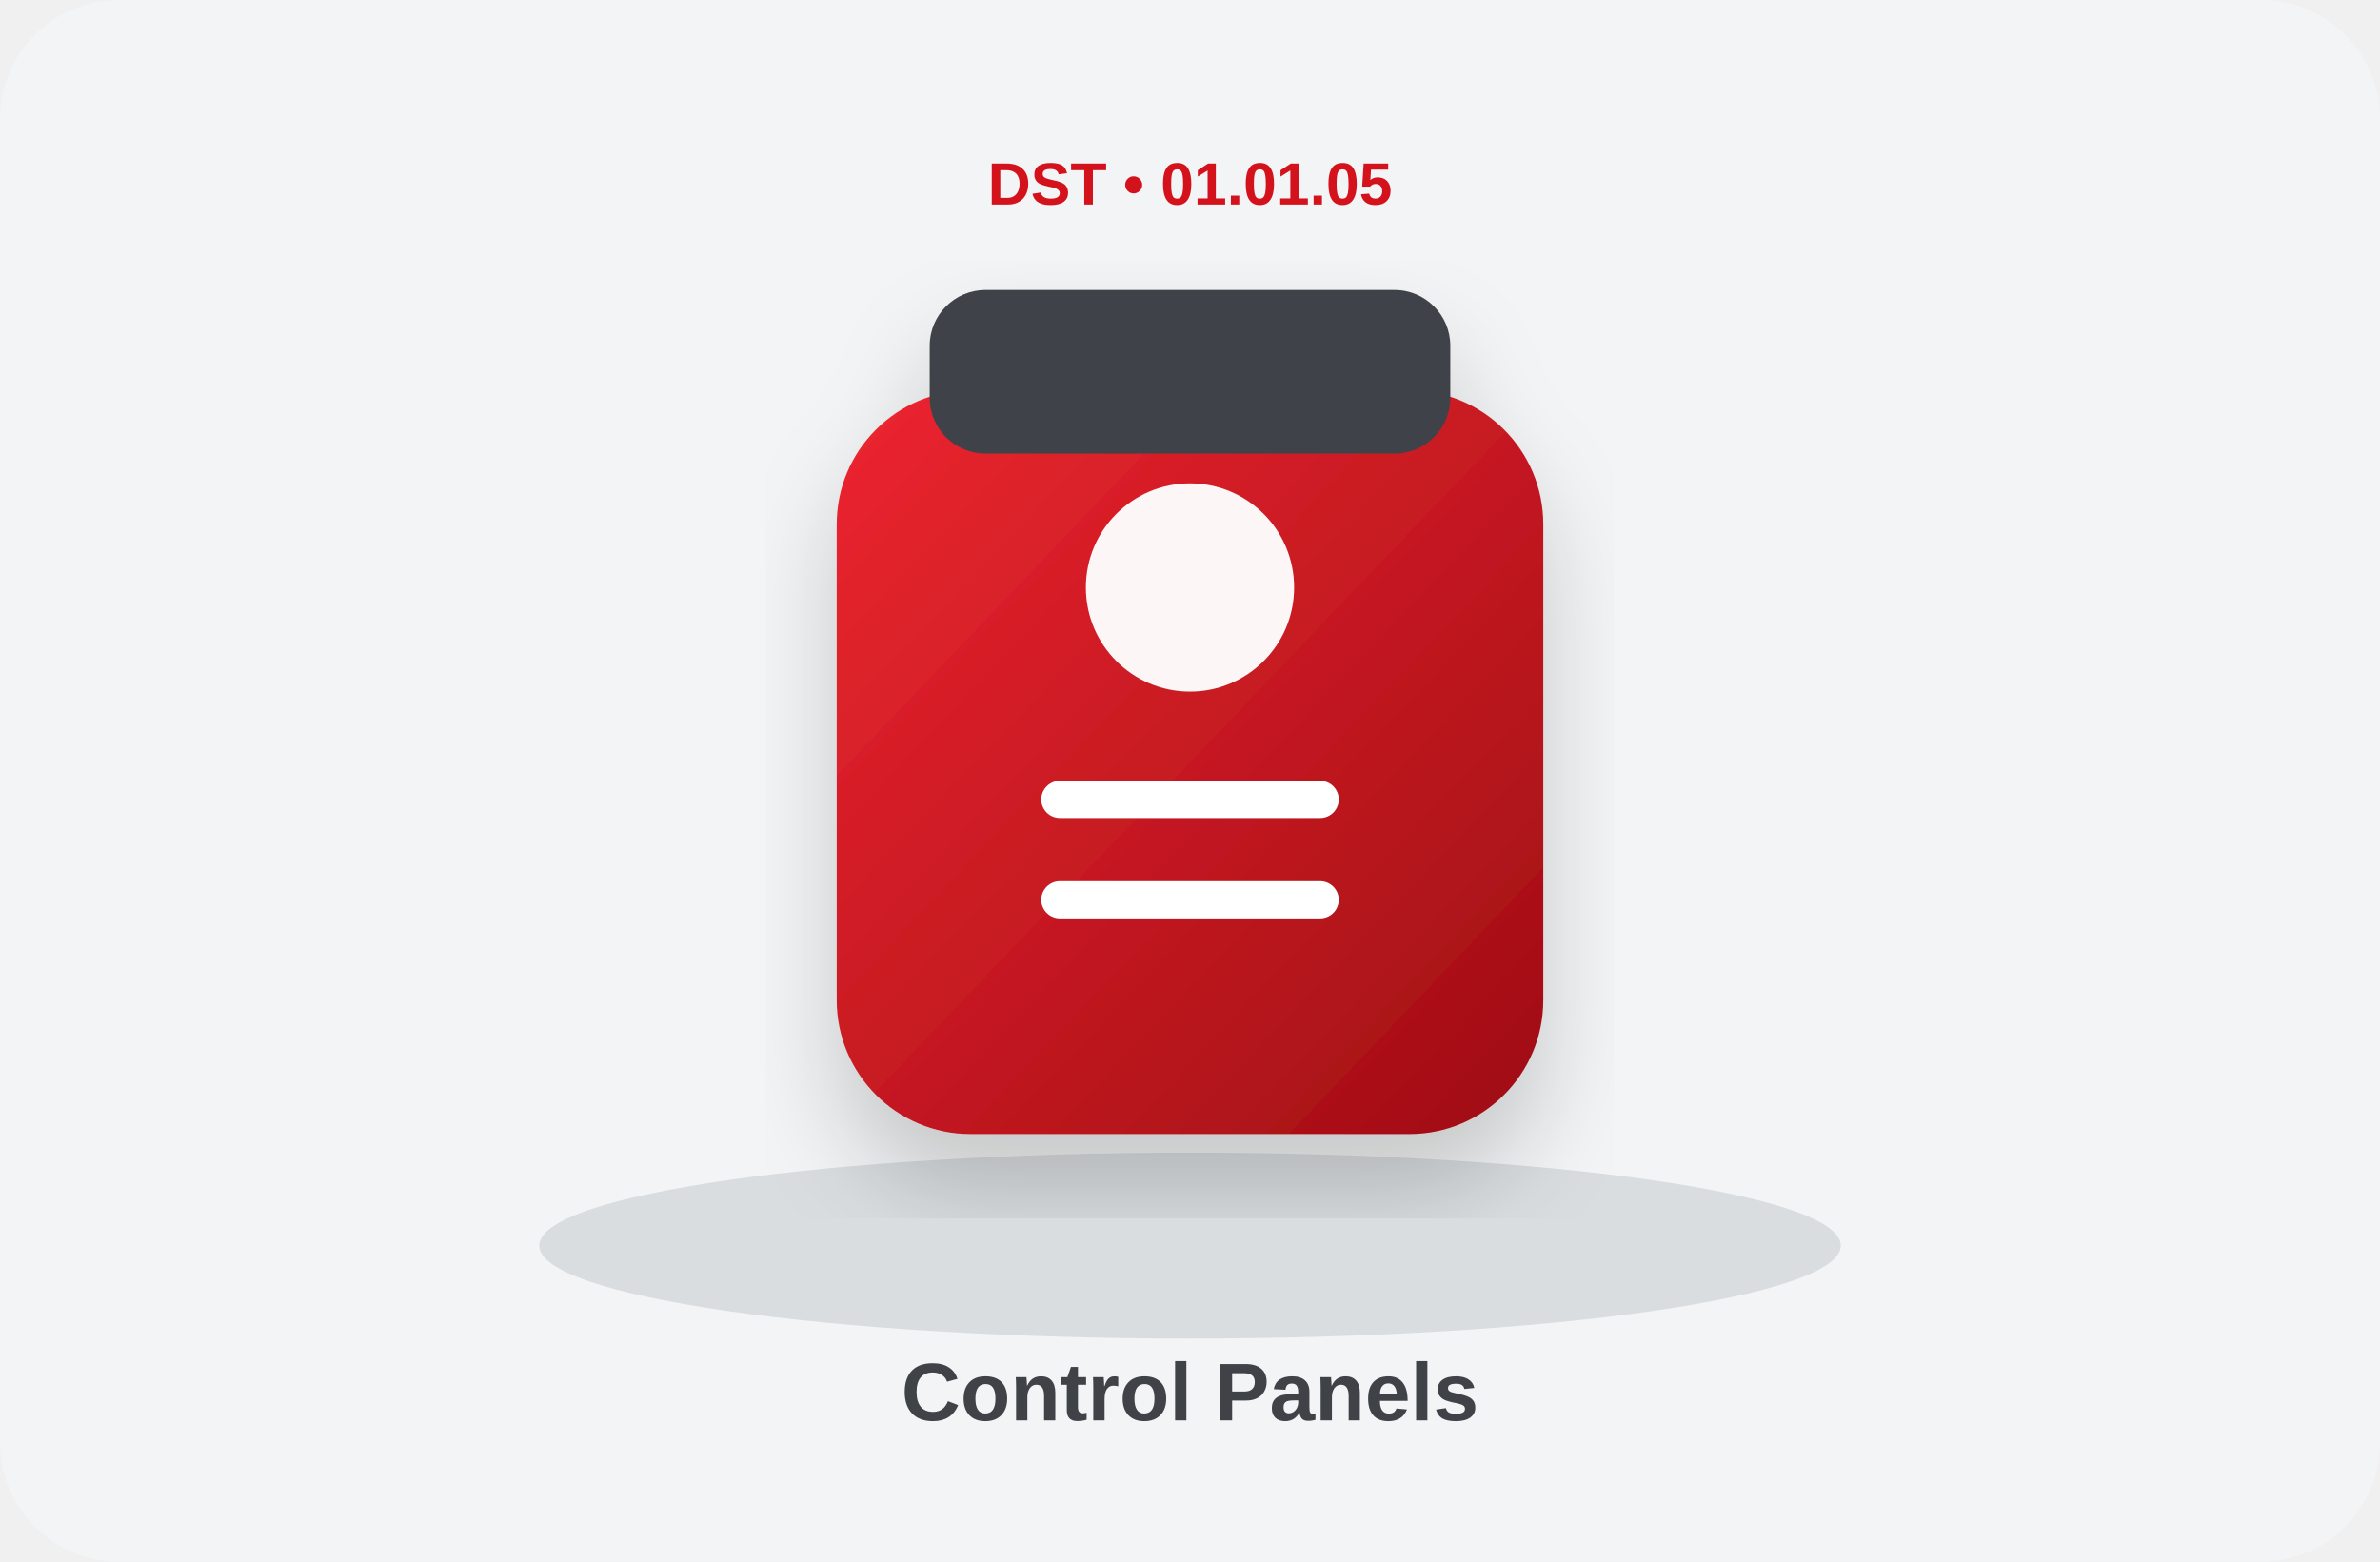
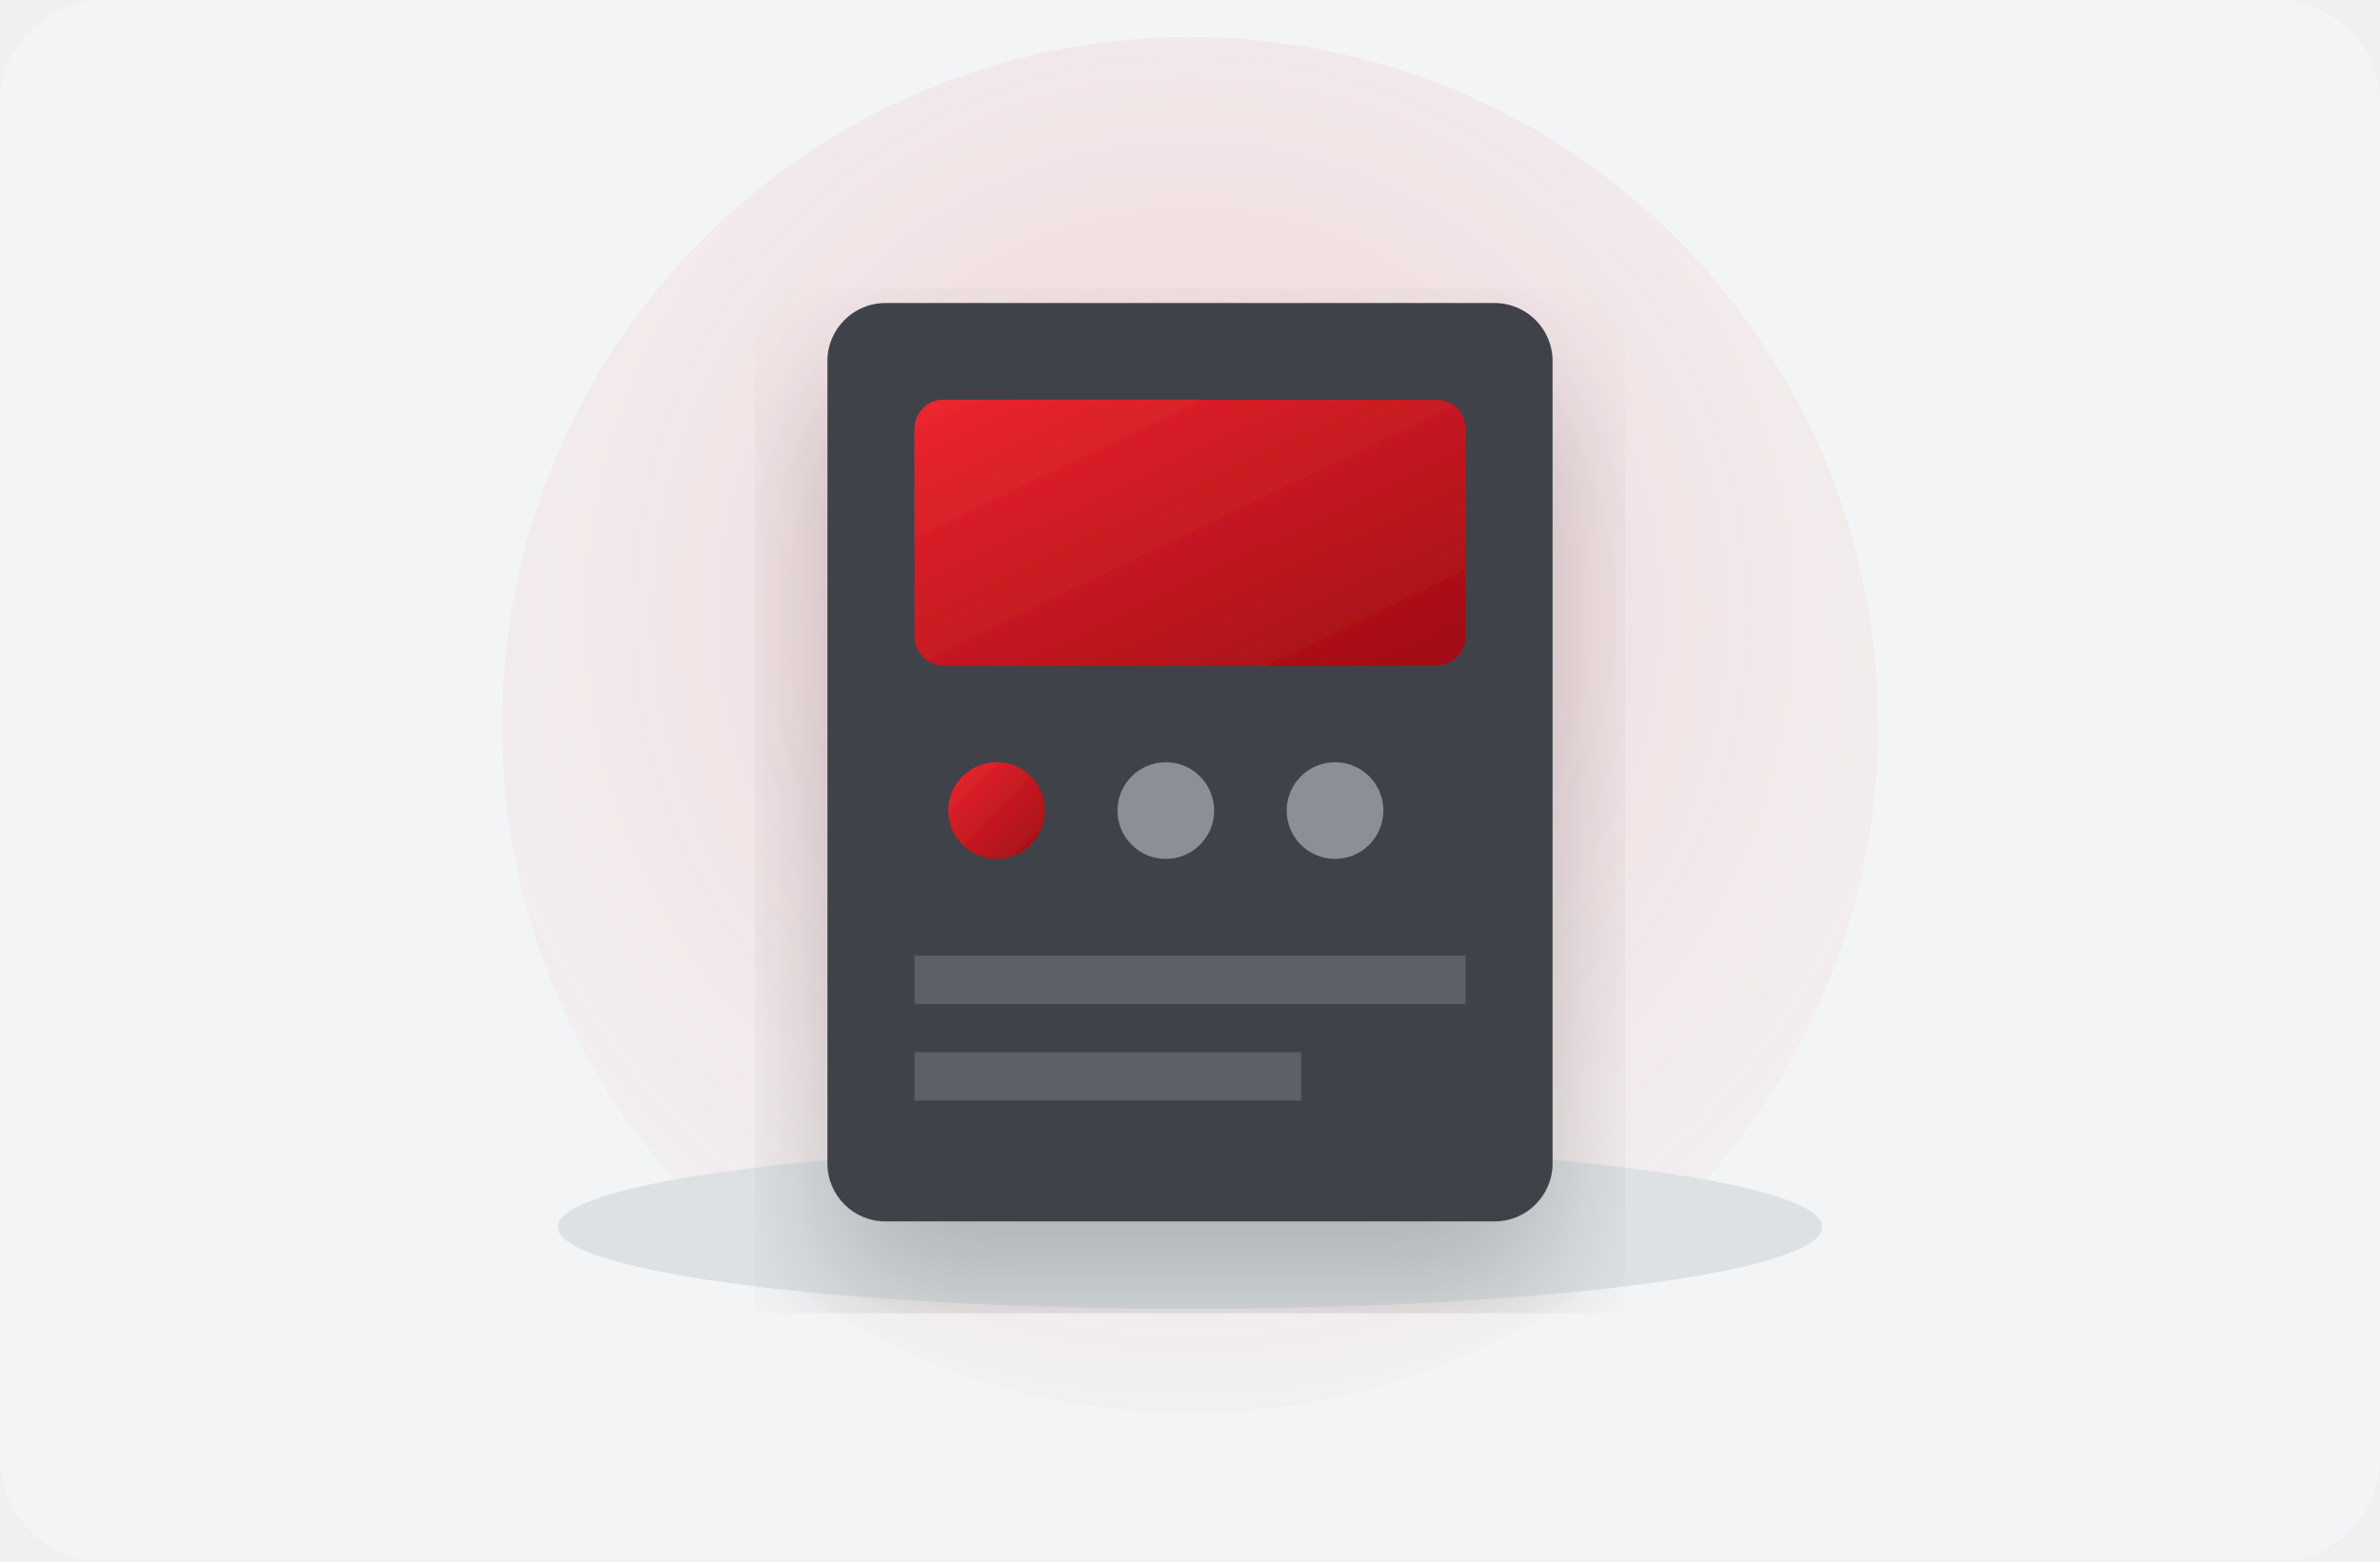
<svg xmlns="http://www.w3.org/2000/svg" viewBox="0 0 640 420">
  <defs>
    <linearGradient id="g" x1="0" y1="0" x2="1" y2="1">
      <stop stop-color="#ed2630" />
      <stop offset="1" stop-color="#9e0d14" />
    </linearGradient>
+     <radialGradient id="bg" cx="50%" cy="42%" r="65%">
+       <stop offset="0%" stop-color="#ed2630" stop-opacity=".16" />
+       <stop offset="100%" stop-color="#ed2630" stop-opacity="0" />
+     </radialGradient>
+     <linearGradient id="hl" x1="0" y1="0" x2="0" y2="1">
+       <stop stop-color="#ffffff" stop-opacity=".55" />
+       <stop offset="1" stop-color="#ffffff" stop-opacity="0" />
+     </linearGradient>
    <filter id="sh">
-       <feDropShadow dx="0" dy="15" stdDeviation="13" flood-opacity=".18" />
+       <feDropShadow dx="0" dy="16" stdDeviation="14" flood-opacity=".2" />
    </filter>
  </defs>
-   <rect width="640" height="420" rx="32" fill="#f2f4f5" />
-   <ellipse cx="320" cy="335" rx="175" ry="25" fill="#d9dde0" />
-   <g filter="url(#sh)">
-     <rect x="225" y="105" width="190" height="200" rx="36" fill="url(#g)" />
-     <rect x="250" y="78" width="140" height="44" rx="15" fill="#3f4348" />
-     <circle cx="320" cy="158" r="28" fill="#fff" opacity=".96" />
-     <path d="M285 215h70M285 242h70" stroke="#fff" stroke-width="10" stroke-linecap="round" />
+   <rect width="640" height="420" rx="28" fill="#f2f4f5" />
+   <circle cx="320" cy="195" r="185" fill="url(#bg)" />
+   <ellipse cx="320" cy="330" rx="170" ry="22" fill="#dde1e3" />
+   <g transform="translate(320,205) scale(1.3) translate(-320,-205)">
+     <g filter="url(#sh)">
+       <rect x="245" y="110" width="150" height="190" rx="12" fill="#3f4348" />
+       <rect x="263" y="130" width="114" height="55" rx="6" fill="url(#g)" />
+       <circle cx="280" cy="215" r="10" fill="url(#g)" />
+       <circle cx="315" cy="215" r="10" fill="#8a9096" />
+       <circle cx="350" cy="215" r="10" fill="#8a9096" />
+       <rect x="263" y="245" width="114" height="10" fill="#5b6167" />
+       <rect x="263" y="265" width="80" height="10" fill="#5b6167" />
+     </g>
  </g>
-   <text x="320" y="55" text-anchor="middle" font-family="Arial" font-size="16" font-weight="800" fill="#d4121c">DST • 01.01.05</text>
-   <text x="320" y="382" text-anchor="middle" font-family="Arial" font-size="22" font-weight="700" fill="#3f4348">Control Panels</text>
</svg>
